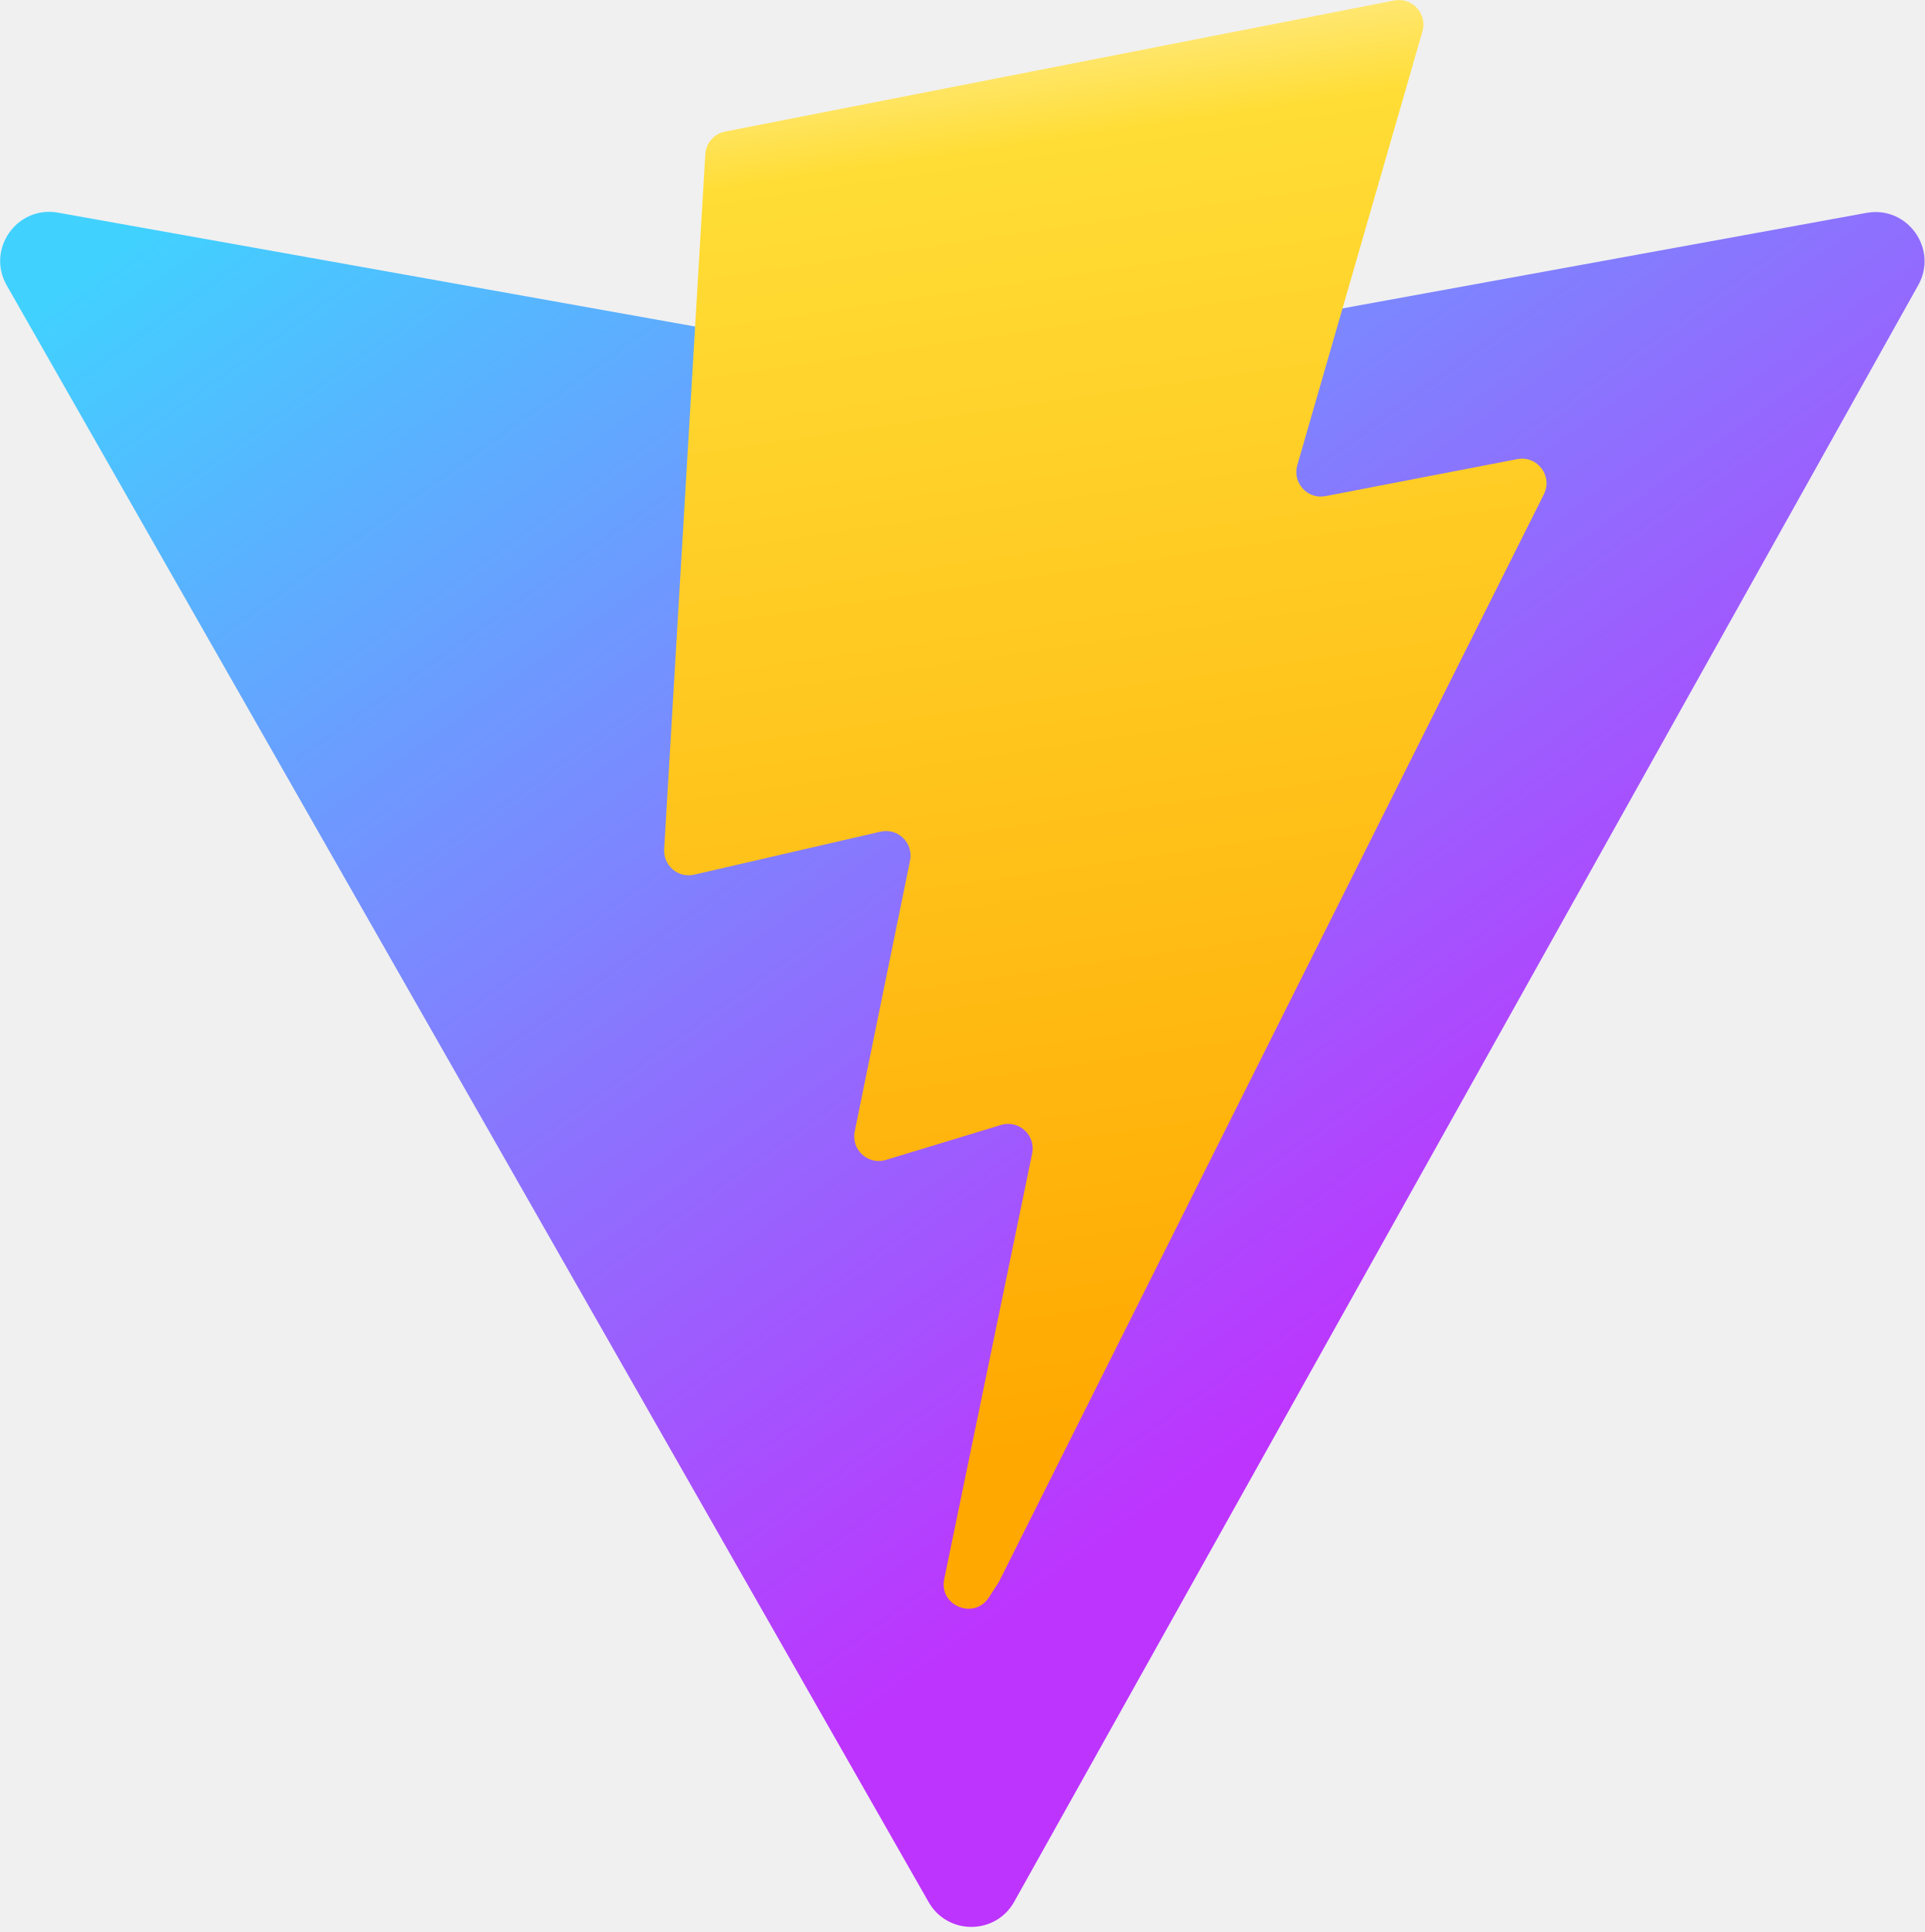
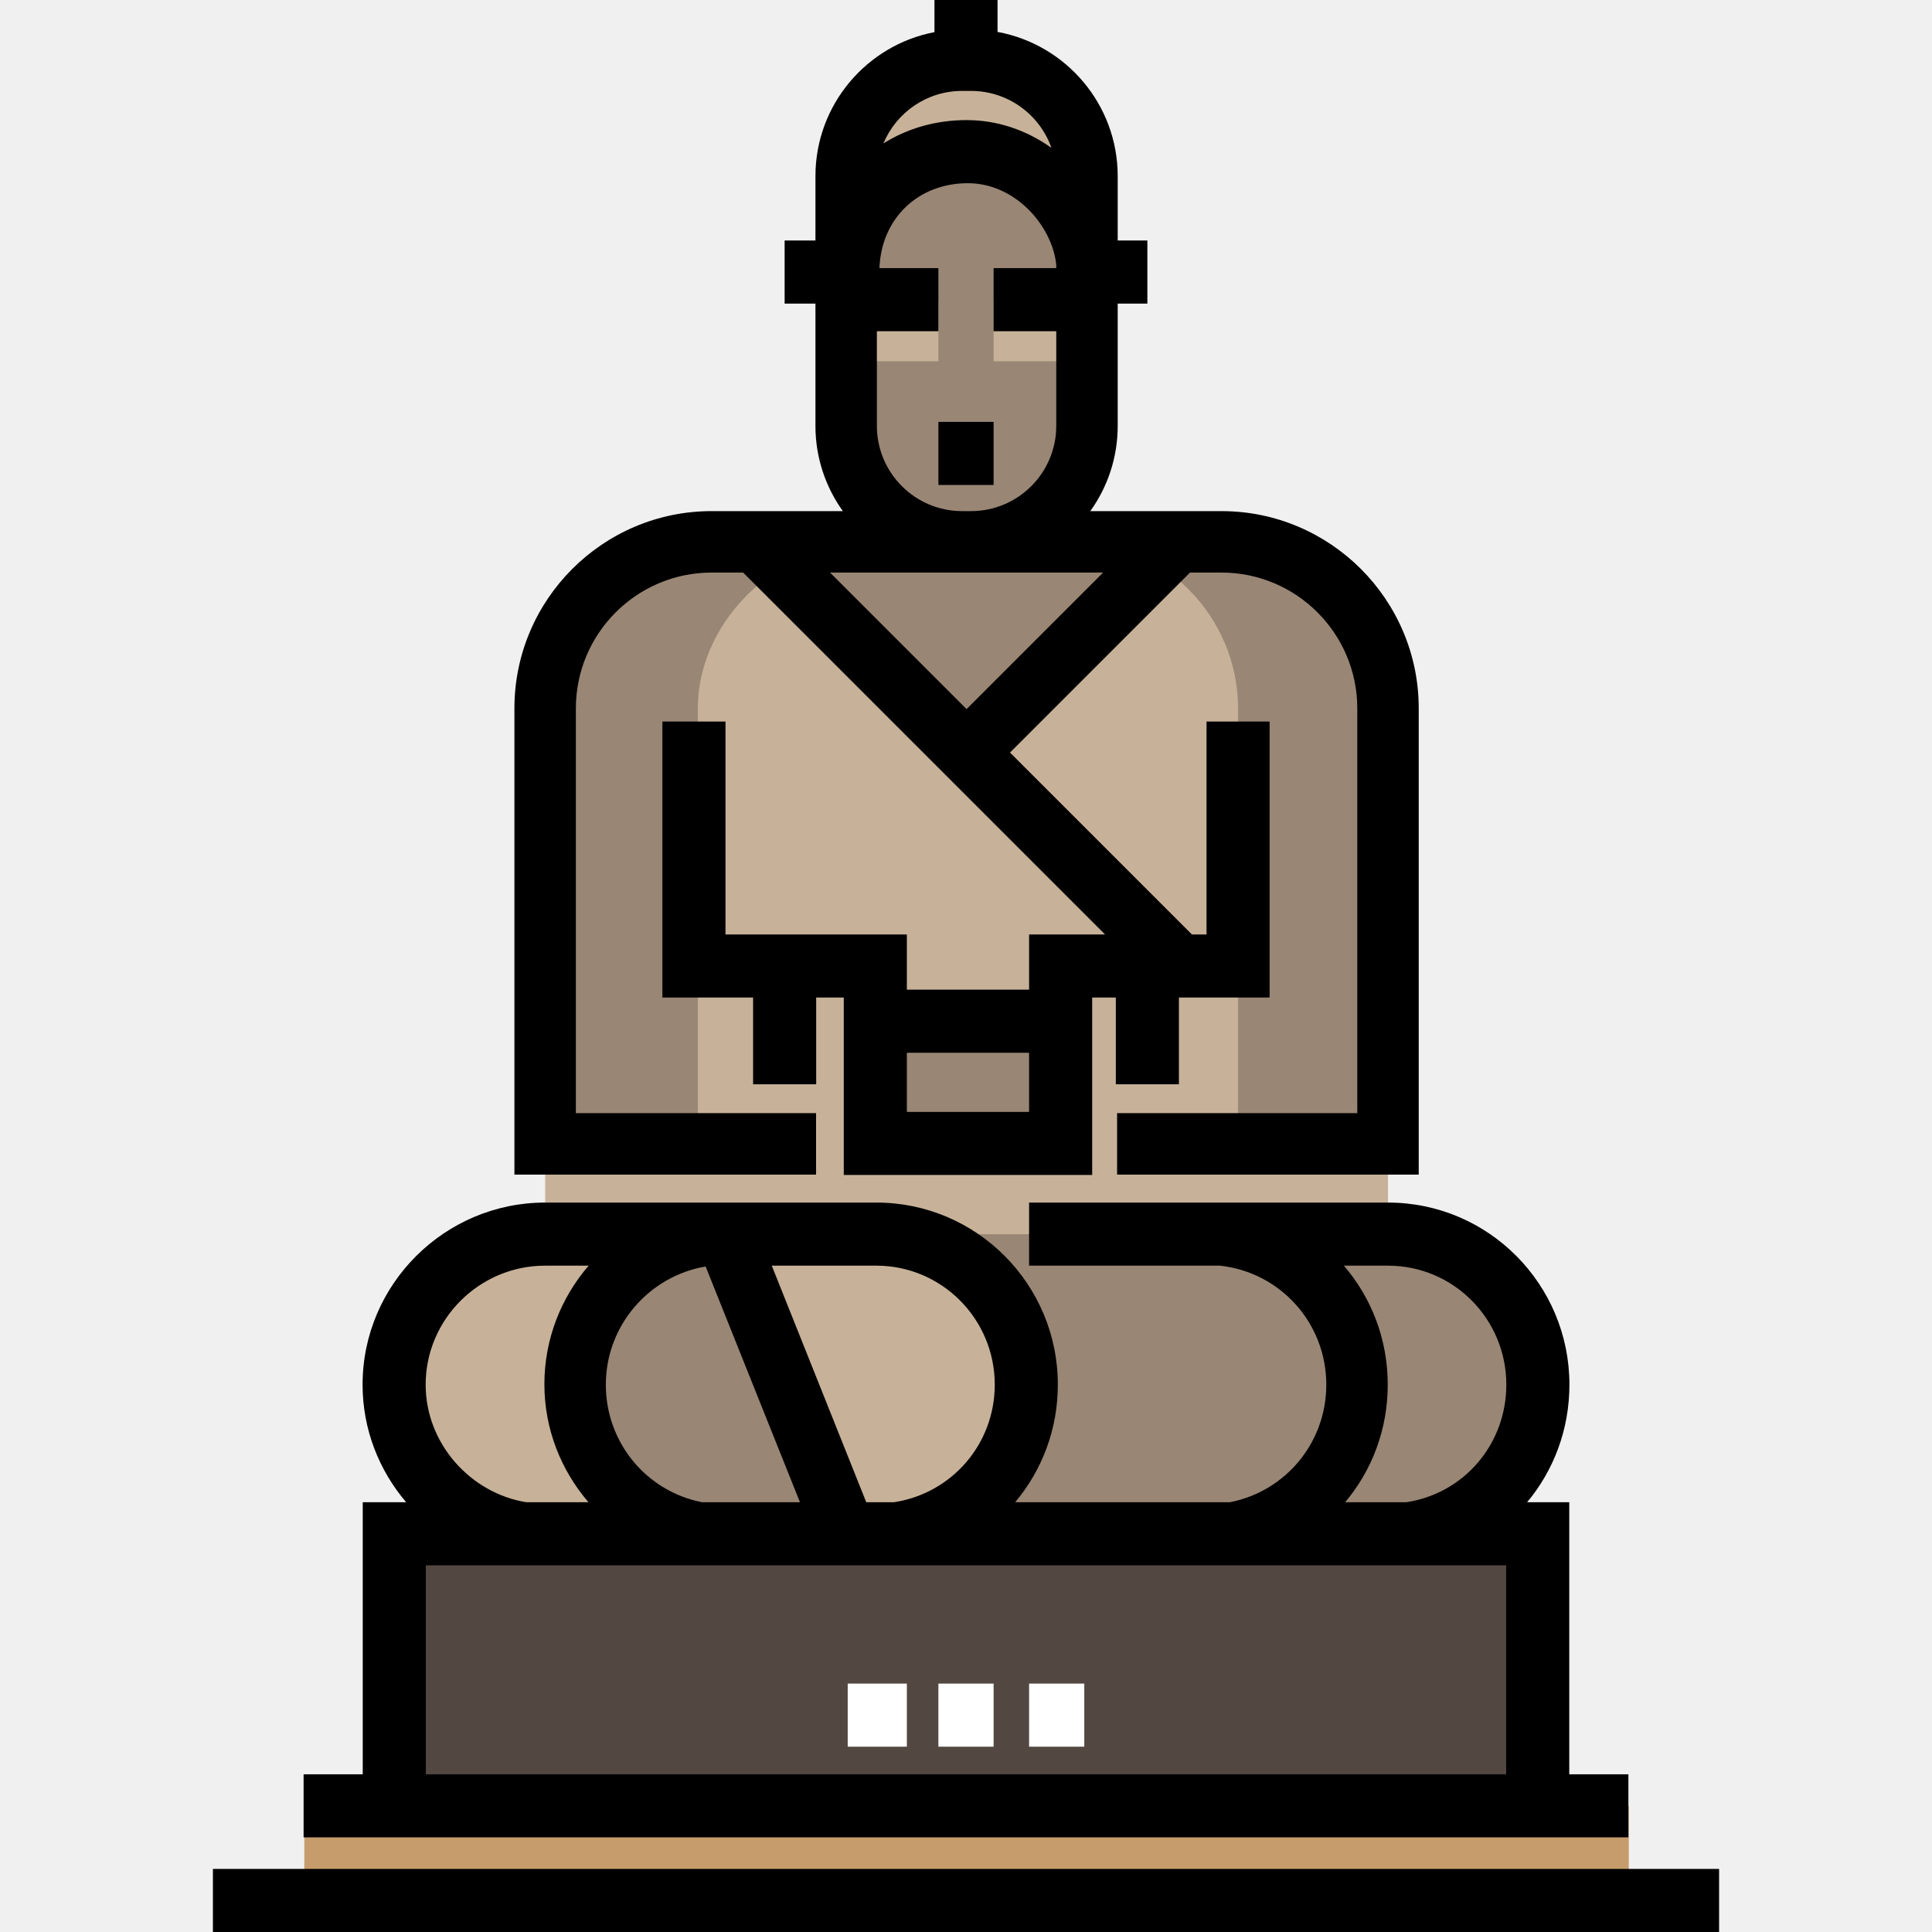
- <svg xmlns="http://www.w3.org/2000/svg" aria-hidden="true" role="img" class="iconify iconify--logos" width="31.88" height="32" preserveAspectRatio="xMidYMid meet" viewBox="0 0 256 257">
-   <defs>
-     <linearGradient id="IconifyId1813088fe1fbc01fb466" x1="-.828%" x2="57.636%" y1="7.652%" y2="78.411%">
-       <stop offset="0%" stop-color="#41D1FF" />
-       <stop offset="100%" stop-color="#BD34FE" />
-     </linearGradient>
-     <linearGradient id="IconifyId1813088fe1fbc01fb467" x1="43.376%" x2="50.316%" y1="2.242%" y2="89.03%">
-       <stop offset="0%" stop-color="#FFEA83" />
-       <stop offset="8.333%" stop-color="#FFDD35" />
-       <stop offset="100%" stop-color="#FFA800" />
-     </linearGradient>
-   </defs>
-   <path fill="url(#IconifyId1813088fe1fbc01fb466)" d="M255.153 37.938L134.897 252.976c-2.483 4.44-8.862 4.466-11.382.048L.875 37.958c-2.746-4.814 1.371-10.646 6.827-9.67l120.385 21.517a6.537 6.537 0 0 0 2.322-.004l117.867-21.483c5.438-.991 9.574 4.796 6.877 9.62Z" />
-   <path fill="url(#IconifyId1813088fe1fbc01fb467)" d="M185.432.063L96.44 17.501a3.268 3.268 0 0 0-2.634 3.014l-5.474 92.456a3.268 3.268 0 0 0 3.997 3.378l24.777-5.718c2.318-.535 4.413 1.507 3.936 3.838l-7.361 36.047c-.495 2.426 1.782 4.5 4.151 3.78l15.304-4.649c2.372-.72 4.652 1.36 4.15 3.788l-11.698 56.621c-.732 3.542 3.979 5.473 5.943 2.437l1.313-2.028l72.516-144.72c1.215-2.423-.88-5.186-3.54-4.672l-25.505 4.922c-2.396.462-4.435-1.77-3.759-4.114l16.646-57.705c.677-2.35-1.37-4.583-3.769-4.113Z" />
+ <svg xmlns="http://www.w3.org/2000/svg" version="1.1" id="Layer_1" viewBox="0 0 512 512" xml:space="preserve" fill="#000000">
+   <g id="SVGRepo_bgCarrier" stroke-width="0" />
+   <g id="SVGRepo_tracerCarrier" stroke-linecap="round" stroke-linejoin="round" />
+   <g id="SVGRepo_iconCarrier">
+     <path style="fill:#998675;" d="M257.345,143.593h-2.386c-16.964,0-30.717-13.752-30.717-30.717V46.671 c0-16.964,13.752-30.717,30.717-30.717h2.386c16.964,0,30.717,13.752,30.717,30.717v66.205 C288.062,129.841,274.31,143.593,257.345,143.593z" />
+     <g>
+       <rect x="224.246" y="79.778" style="fill:#C7B299;" width="24.443" height="15.955" />
+       <rect x="263.314" y="79.778" style="fill:#C7B299;" width="24.747" height="15.955" />
+       <path style="fill:#C7B299;" d="M224.242,47.865c0-17.623,14.287-31.91,31.909-31.91c17.623,0,31.91,14.287,31.91,31.91" />
+     </g>
+     <path style="fill:#998675;" d="M272.107,327.053h95.728c22.029,0,39.887,18.2,39.887,40.229s-17.857,40.229-39.887,40.229H240.327 v-80.457H272.107z" />
+     <g>
+       <path style="fill:#C7B299;" d="M144.469,406.847c-22.029,0-39.887-17.868-39.887-39.897c0-22.029,17.858-39.897,39.887-39.897 h87.752c22.029,0,39.887,17.868,39.887,39.897c0,22.029-17.858,39.892-39.887,39.892" />
+       <path style="fill:#C7B299;" d="M216.266,327.073h-71.797V194.337c0-28.025,19.756-50.744,44.125-50.744H323.71 c24.37,0,44.125,22.719,44.125,50.744v132.737h-71.797" />
+     </g>
+     <g>
+       <path style="fill:#998675;" d="M192.333,406.847c-22.029,0-39.887-17.858-39.887-39.887s17.858-39.887,39.887-39.887l31.909,79.774 " />
+       <path style="fill:#998675;" d="M323.71,143.151h-39.887c24.37,0,44.274,20.198,44.274,44.567V303.02h39.706V187.718 C367.804,163.349,348.081,143.151,323.71,143.151z" />
+       <path style="fill:#998675;" d="M192.333,143.151h39.887c-24.37,0-47.273,20.198-47.273,44.567V303.02h-40.751V187.718 C144.196,163.349,167.963,143.151,192.333,143.151z" />
+     </g>
+     <rect x="80.645" y="478.647" style="fill:#C69C6D;" width="351.002" height="23.932" />
+     <g>
+       <rect x="232.218" y="271.235" style="fill:#998675;" width="47.865" height="31.909" />
+       <polygon style="fill:#998675;" points="256.153,198.992 311.994,143.151 200.31,143.151 " />
+     </g>
+     <polyline style="fill:#534741;" points="104.49,478.563 104.49,407.51 408.555,407.51 408.555,478.563 " />
+     <rect x="56.424" y="495.282" width="399.151" height="16.718" />
+     <path d="M415.869,470.204v-72.098h-11.166c7.032-8.412,11.21-19.287,11.21-31.156c0-26.608-21.474-48.257-48.077-48.257h-95.118 v16.718h50.572c16.039,1.751,28.194,15.228,28.194,31.548c0,15.407-10.833,28.28-25.541,31.146h-56.918 c7.087-8.414,11.314-19.287,11.314-31.156c0-26.608-21.517-48.257-48.12-48.257H144.47c-26.603,0-48.383,21.648-48.383,48.257 c0,11.868,4.382,22.742,11.547,31.156H96.131v72.098H80.457v16.718h351.086v-16.718L415.869,470.204L415.869,470.204z M367.835,335.412c17.384,0,31.358,14.148,31.358,31.538c0,15.748-11.186,28.834-26.498,31.156h-16.215 c7.079-8.393,11.285-19.269,11.285-31.146c0-12.069-4.342-23.102-11.629-31.548H367.835z M232.22,335.412 c17.385,0,31.402,14.148,31.402,31.538c0,15.732-11.374,28.81-26.698,31.156h-7.358l-25.043-62.694H232.22z M187,335.633l25,62.473 h-25.939c-14.703-2.867-25.511-15.753-25.511-31.161C160.551,351.257,172.025,338.175,187,335.633z M144.469,335.412h11.528 c-7.297,8.45-11.728,19.441-11.728,31.428c0,11.91,4.432,22.836,11.677,31.265h-16.483c-14.659-2.359-26.658-15.431-26.658-31.156 C112.804,349.56,127.084,335.412,144.469,335.412z M112.849,414.824h286.302v55.38H112.849V414.824z" />
+     <rect x="248.686" y="111.804" width="14.629" height="16.718" />
+     <path d="M323.71,135.452h-34.768c4.563-6.369,7.261-14.16,7.261-22.575v-32.42h7.862V63.739h-7.863V46.671 c0-19.031-13.755-34.899-31.843-38.211V0h-16.718v8.515c-17.938,3.434-31.539,19.232-31.539,38.157v17.067h-8.167v16.718h8.167 v32.419c0,8.415,2.698,16.207,7.261,22.575h-34.769c-28.819,0-52.267,23.446-52.267,52.266V311.28h79.938v-16.282h-63.655V187.718 c0-19.842,16.142-35.984,35.984-35.984h8.345l95.907,95.907h-20.127v14.629h-32.392v-14.629h-48.065v-56.424h-16.718v73.143h24.033 v22.988h16.718v-22.988h7.314v47.02h65.829v-47.02h6.269v22.988h16.718v-22.988h24.033v-73.143h-16.718v56.424h-3.868 l-48.206-48.206l47.701-47.701h8.345c19.842,0,35.984,16.143,35.984,35.984V295h-63.655v16.282h79.938V187.718 C375.977,158.899,352.53,135.452,323.71,135.452z M272.718,294.661h-32.392v-15.673h32.392V294.661z M254.959,24.095h2.386 c9.826,0,18.201,6.312,21.296,15.091c-6.695-4.784-14.459-7.358-22.488-7.358c-8.259,0-15.784,2.245-22.038,6.183 C237.517,29.85,245.578,24.095,254.959,24.095z M232.384,87.771h16.301V71.053h-15.626c0.495-13.098,10.171-22.505,23.462-22.505 c12.465,0,22.265,11.181,23.398,21.568v0.937h-16.606v16.718h16.607v25.105c0,12.448-10.127,22.575-22.576,22.575h-2.386 c-12.448,0-22.575-10.127-22.575-22.575V87.771z M256.151,187.922l-36.188-36.188h34.996h2.385h34.996L256.151,187.922z" />
+     <g>
+       <rect x="248.686" y="446.171" style="fill:#FFFFFF;" width="14.629" height="16.718" />
+       <rect x="272.718" y="446.171" style="fill:#FFFFFF;" width="14.629" height="16.718" />
+       <rect x="224.653" y="446.171" style="fill:#FFFFFF;" width="15.673" height="16.718" />
+     </g>
+   </g>
</svg>
